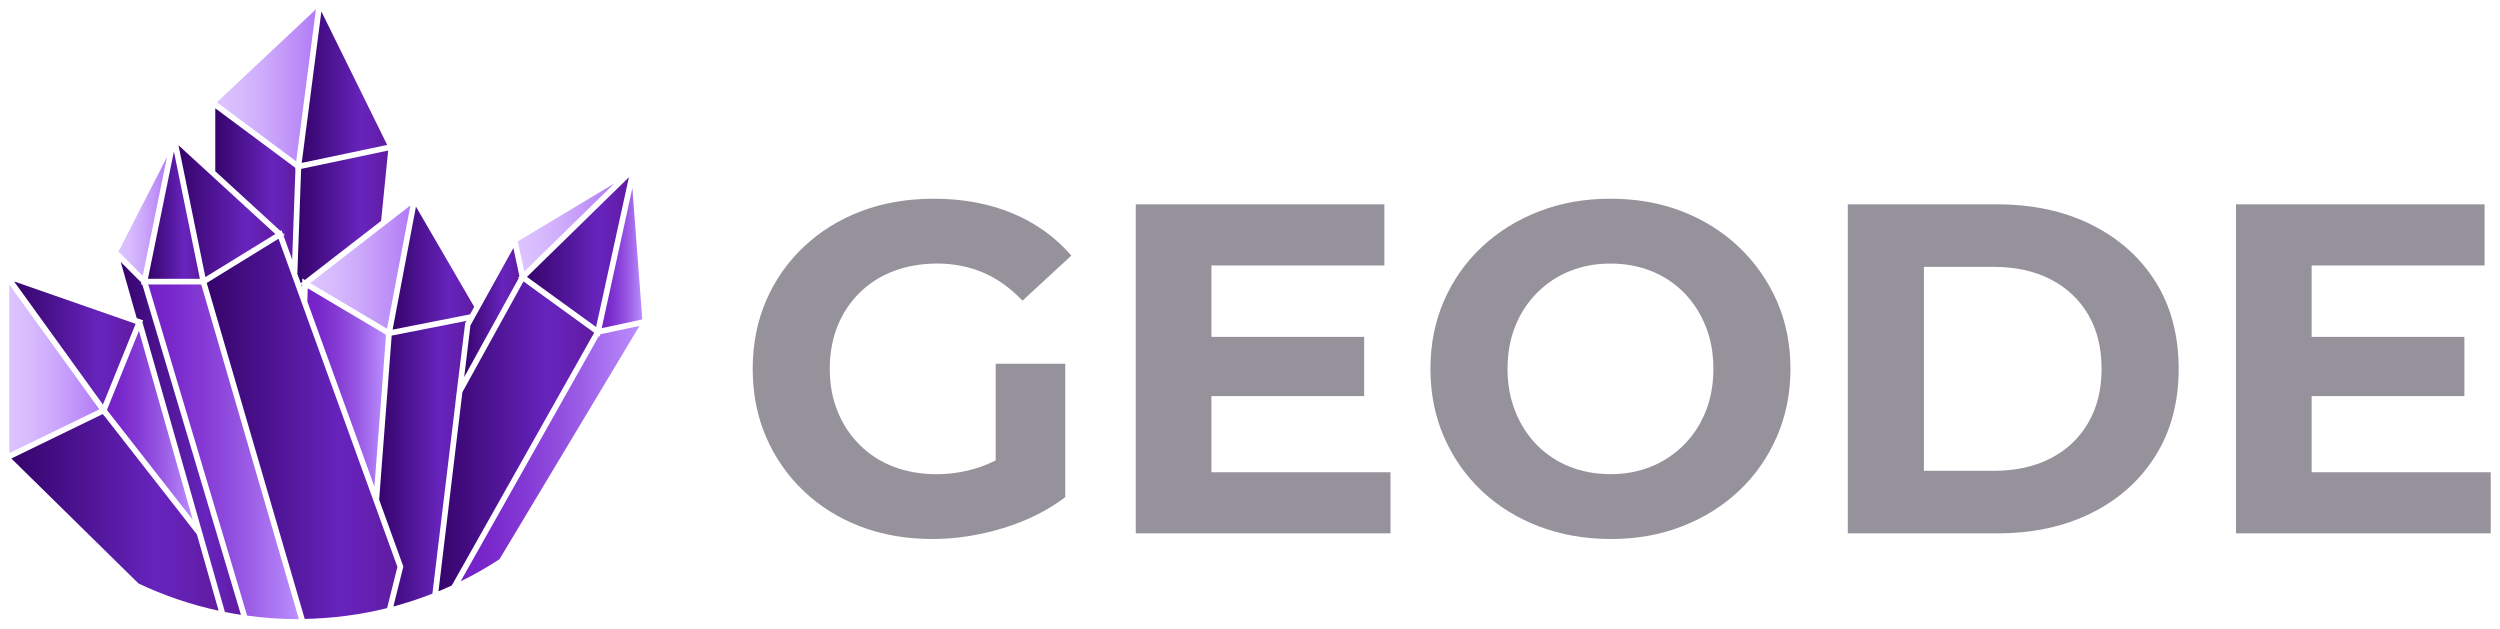
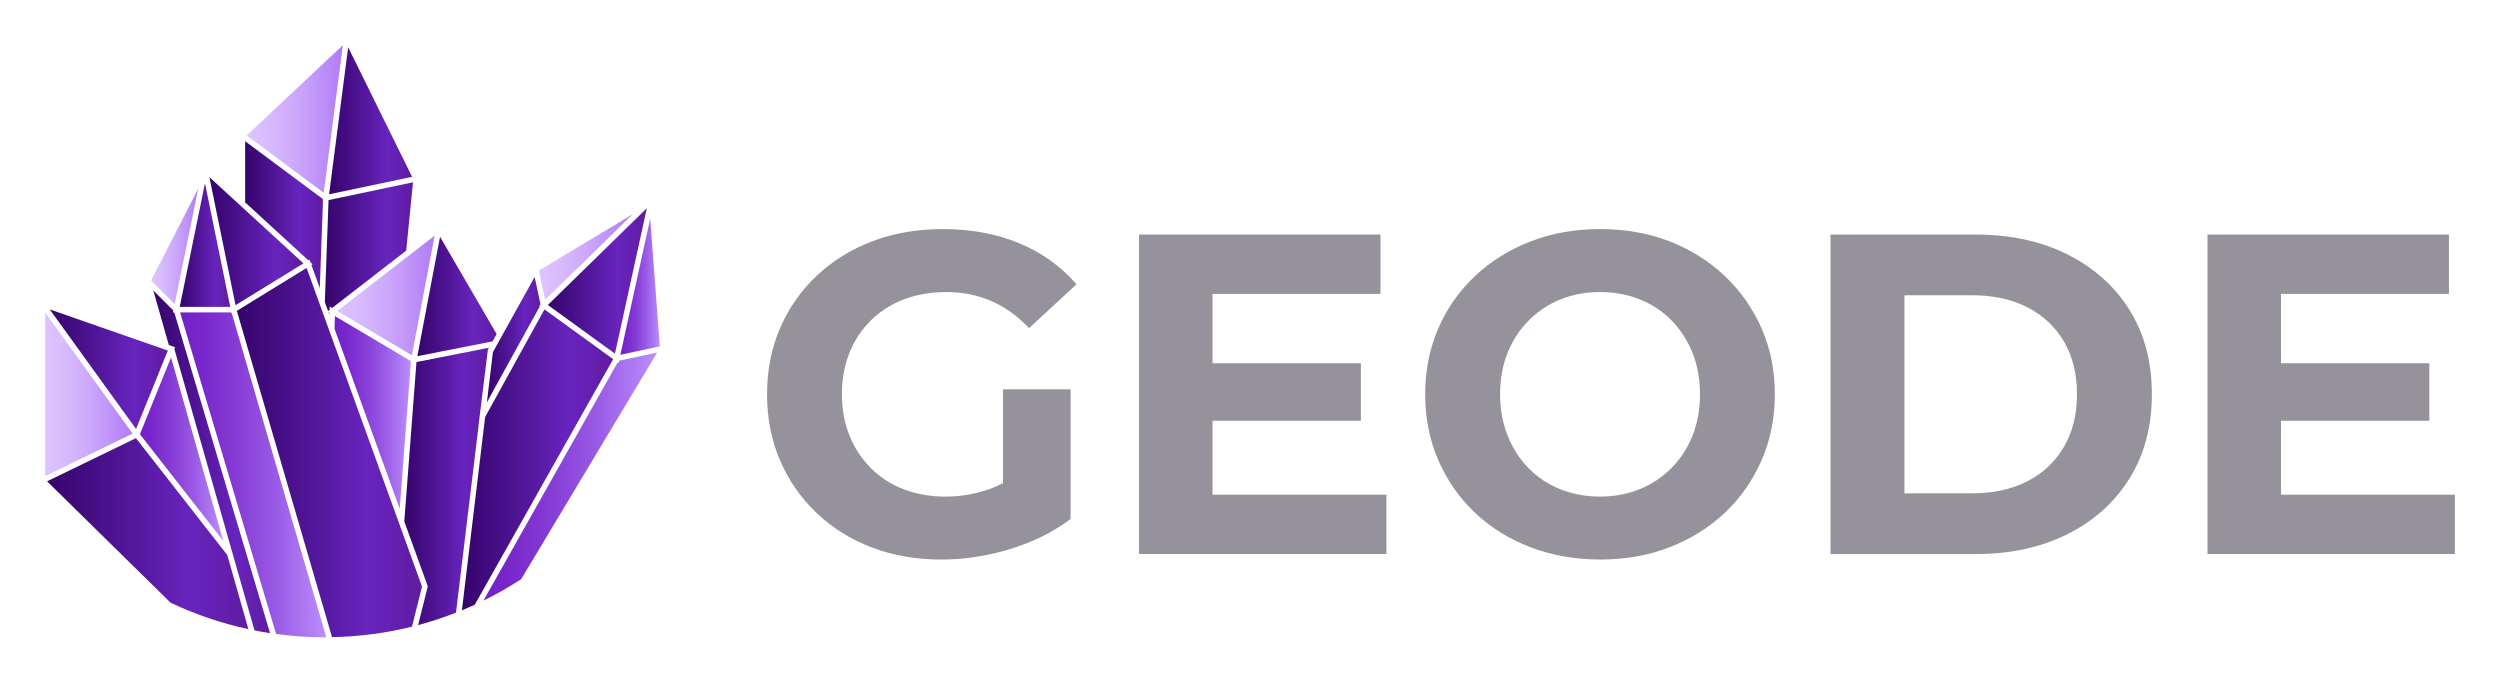
- <svg xmlns="http://www.w3.org/2000/svg" xmlns:xlink="http://www.w3.org/1999/xlink" id="Capa_1" viewBox="211.64 342.70 1076.30 270.54">
+ <svg xmlns="http://www.w3.org/2000/svg" xmlns:xlink="http://www.w3.org/1999/xlink" id="Layer_2" viewBox="-20 -20 1108.3 302.54">
  <defs>
    <style>.cls-1{fill:#96929b;}.cls-2{fill:url(#linear-gradient-8);}.cls-3{fill:url(#linear-gradient-7);}.cls-4{fill:url(#linear-gradient-5);}.cls-5{fill:url(#linear-gradient-6);}.cls-6{fill:url(#linear-gradient-9);}.cls-7{fill:url(#linear-gradient-4);}.cls-8{fill:url(#linear-gradient-3);}.cls-9{fill:url(#linear-gradient-2);}.cls-10{fill:url(#linear-gradient);}.cls-11{fill:url(#linear-gradient-10);}.cls-12{fill:url(#linear-gradient-11);}.cls-13{fill:url(#linear-gradient-12);}.cls-14{fill:url(#linear-gradient-13);}.cls-15{fill:url(#linear-gradient-19);}.cls-16{fill:url(#linear-gradient-14);}.cls-17{fill:url(#linear-gradient-21);}.cls-18{fill:url(#linear-gradient-20);}.cls-19{fill:url(#linear-gradient-22);}.cls-20{fill:url(#linear-gradient-23);}.cls-21{fill:url(#linear-gradient-25);}.cls-22{fill:url(#linear-gradient-15);}.cls-23{fill:url(#linear-gradient-16);}.cls-24{fill:url(#linear-gradient-17);}.cls-25{fill:url(#linear-gradient-18);}.cls-26{fill:url(#linear-gradient-24);}</style>
-     <linearGradient id="linear-gradient" x1="304.32" y1="421.86" x2="338.82" y2="421.86" gradientUnits="userSpaceOnUse">
+     <linearGradient id="linear-gradient" x1="88.68" y1="75.17" x2="123.17" y2="75.17" gradientUnits="userSpaceOnUse">
      <stop offset="0" stop-color="#35046b" />
      <stop offset=".47" stop-color="#5619a1" />
      <stop offset=".7" stop-color="#6724bd" />
      <stop offset=".81" stop-color="#6521b5" />
      <stop offset=".99" stop-color="#601ca1" />
      <stop offset="1" stop-color="#601ca0" />
    </linearGradient>
-     <linearGradient id="linear-gradient-2" x1="305" y1="379.43" x2="347.64" y2="379.43" gradientUnits="userSpaceOnUse">
+     <linearGradient id="linear-gradient-2" x1="89.36" y1="32.73" x2="132" y2="32.73" gradientUnits="userSpaceOnUse">
      <stop offset="0" stop-color="#ddc4ff" />
      <stop offset=".21" stop-color="#d8bcfe" />
      <stop offset=".51" stop-color="#cca8fb" />
      <stop offset=".87" stop-color="#b988f7" />
      <stop offset="1" stop-color="#b17bf6" />
    </linearGradient>
-     <linearGradient id="linear-gradient-3" x1="341.54" y1="380.24" x2="378.33" y2="380.24" xlink:href="#linear-gradient" />
-     <linearGradient id="linear-gradient-4" x1="339.65" y1="436.06" x2="378.75" y2="436.06" xlink:href="#linear-gradient" />
-     <linearGradient id="linear-gradient-5" x1="341.3" y1="465.68" x2="341.71" y2="465.68" xlink:href="#linear-gradient" />
-     <linearGradient id="linear-gradient-6" x1="343.94" y1="509.53" x2="377.78" y2="509.53" gradientUnits="userSpaceOnUse">
+     <linearGradient id="linear-gradient-3" x1="125.9" y1="33.54" x2="162.69" y2="33.54" xlink:href="#linear-gradient" />
+     <linearGradient id="linear-gradient-4" x1="124.01" y1="89.36" x2="163.1" y2="89.36" xlink:href="#linear-gradient" />
+     <linearGradient id="linear-gradient-5" x1="125.66" y1="118.99" x2="126.07" y2="118.99" xlink:href="#linear-gradient" />
+     <linearGradient id="linear-gradient-6" x1="128.3" y1="162.83" x2="162.13" y2="162.83" gradientUnits="userSpaceOnUse">
      <stop offset="0" stop-color="#7420c8" />
      <stop offset=".15" stop-color="#7827cb" />
      <stop offset=".38" stop-color="#853bd5" />
      <stop offset=".66" stop-color="#9a5be5" />
      <stop offset=".96" stop-color="#b788fb" />
      <stop offset="1" stop-color="#bc8fff" />
    </linearGradient>
-     <linearGradient id="linear-gradient-7" x1="345.14" y1="457.68" x2="388.32" y2="457.68" xlink:href="#linear-gradient-2" />
-     <linearGradient id="linear-gradient-8" x1="380.67" y1="458.13" x2="415.8" y2="458.13" xlink:href="#linear-gradient" />
-     <linearGradient id="linear-gradient-9" x1="374.88" y1="542.33" x2="412.44" y2="542.33" xlink:href="#linear-gradient" />
-     <linearGradient id="linear-gradient-10" x1="300.65" y1="527.32" x2="382.74" y2="527.32" xlink:href="#linear-gradient" />
-     <linearGradient id="linear-gradient-11" x1="275.47" y1="537.21" x2="340.3" y2="537.21" xlink:href="#linear-gradient-6" />
-     <linearGradient id="linear-gradient-12" x1="263.61" y1="531.44" x2="315.38" y2="531.44" xlink:href="#linear-gradient" />
-     <linearGradient id="linear-gradient-13" x1="288.48" y1="433.61" x2="330.18" y2="433.61" xlink:href="#linear-gradient" />
-     <linearGradient id="linear-gradient-14" x1="275.33" y1="435.32" x2="297.7" y2="435.32" xlink:href="#linear-gradient" />
-     <linearGradient id="linear-gradient-15" x1="262.63" y1="435.88" x2="283.52" y2="435.88" xlink:href="#linear-gradient-2" />
-     <linearGradient id="linear-gradient-16" x1="400.41" y1="530.56" x2="467.46" y2="530.56" xlink:href="#linear-gradient" />
-     <linearGradient id="linear-gradient-17" x1="411.49" y1="477.26" x2="435.26" y2="477.26" xlink:href="#linear-gradient" />
-     <linearGradient id="linear-gradient-18" x1="409.95" y1="537.99" x2="486.96" y2="537.99" xlink:href="#linear-gradient-6" />
-     <linearGradient id="linear-gradient-19" x1="470.68" y1="453.83" x2="488.16" y2="453.83" xlink:href="#linear-gradient-6" />
-     <linearGradient id="linear-gradient-20" x1="438.5" y1="451.23" x2="482.41" y2="451.23" xlink:href="#linear-gradient" />
-     <linearGradient id="linear-gradient-21" x1="434.56" y1="440.64" x2="476.14" y2="440.64" xlink:href="#linear-gradient-2" />
-     <linearGradient id="linear-gradient-22" x1="257.67" y1="525.82" x2="294.63" y2="525.82" xlink:href="#linear-gradient-6" />
-     <linearGradient id="linear-gradient-23" x1="216.52" y1="563.28" x2="305.76" y2="563.28" xlink:href="#linear-gradient" />
-     <linearGradient id="linear-gradient-24" x1="215.64" y1="501.49" x2="254.41" y2="501.49" xlink:href="#linear-gradient-2" />
-     <linearGradient id="linear-gradient-25" x1="217.69" y1="490.37" x2="270.04" y2="490.37" xlink:href="#linear-gradient" />
+     <linearGradient id="linear-gradient-7" x1="129.5" y1="110.98" x2="172.68" y2="110.98" xlink:href="#linear-gradient-2" />
+     <linearGradient id="linear-gradient-8" x1="165.02" y1="111.43" x2="200.16" y2="111.43" xlink:href="#linear-gradient" />
+     <linearGradient id="linear-gradient-9" x1="159.23" y1="195.63" x2="196.8" y2="195.63" xlink:href="#linear-gradient" />
+     <linearGradient id="linear-gradient-10" x1="85.01" y1="180.62" x2="167.09" y2="180.62" xlink:href="#linear-gradient" />
+     <linearGradient id="linear-gradient-11" x1="59.83" y1="190.51" x2="124.65" y2="190.51" xlink:href="#linear-gradient-6" />
+     <linearGradient id="linear-gradient-12" x1="47.96" y1="184.74" x2="99.73" y2="184.74" xlink:href="#linear-gradient" />
+     <linearGradient id="linear-gradient-13" x1="72.83" y1="86.91" x2="114.53" y2="86.91" xlink:href="#linear-gradient" />
+     <linearGradient id="linear-gradient-14" x1="59.68" y1="88.62" x2="82.06" y2="88.62" xlink:href="#linear-gradient" />
+     <linearGradient id="linear-gradient-15" x1="46.99" y1="89.18" x2="67.88" y2="89.18" xlink:href="#linear-gradient-2" />
+     <linearGradient id="linear-gradient-16" x1="184.77" y1="183.86" x2="251.82" y2="183.86" xlink:href="#linear-gradient" />
+     <linearGradient id="linear-gradient-17" x1="195.85" y1="130.56" x2="219.62" y2="130.56" xlink:href="#linear-gradient" />
+     <linearGradient id="linear-gradient-18" x1="194.31" y1="191.29" x2="271.31" y2="191.29" xlink:href="#linear-gradient-6" />
+     <linearGradient id="linear-gradient-19" x1="255.03" y1="107.13" x2="272.52" y2="107.13" xlink:href="#linear-gradient-6" />
+     <linearGradient id="linear-gradient-20" x1="222.86" y1="104.53" x2="266.76" y2="104.53" xlink:href="#linear-gradient" />
+     <linearGradient id="linear-gradient-21" x1="218.91" y1="93.94" x2="260.5" y2="93.94" xlink:href="#linear-gradient-2" />
+     <linearGradient id="linear-gradient-22" x1="42.03" y1="179.13" x2="78.98" y2="179.13" xlink:href="#linear-gradient-6" />
+     <linearGradient id="linear-gradient-23" x1=".87" y1="216.58" x2="90.11" y2="216.58" xlink:href="#linear-gradient" />
+     <linearGradient id="linear-gradient-24" x1="0" y1="154.79" x2="38.77" y2="154.79" xlink:href="#linear-gradient-2" />
+     <linearGradient id="linear-gradient-25" x1="2.05" y1="143.67" x2="54.4" y2="143.67" xlink:href="#linear-gradient" />
  </defs>
-   <path class="cls-1" d="M581.73,468.71c4.11-4.05,9-7.15,14.67-9.31,5.67-2.16,11.94-3.24,18.82-3.24s13.76,1.32,19.83,3.95,11.67,6.65,16.79,12.04l21.04-19.42c-6.88-7.96-15.35-14.03-25.39-18.21-10.05-4.18-21.35-6.27-33.89-6.27-11.33,0-21.72,1.79-31.16,5.36-9.44,3.58-17.67,8.67-24.69,15.28-7.02,6.61-12.45,14.37-16.29,23.27-3.84,8.9-5.77,18.68-5.77,29.34s1.92,20.44,5.77,29.34c3.84,8.9,9.24,16.66,16.19,23.27,6.95,6.61,15.11,11.7,24.48,15.28,9.37,3.57,19.66,5.36,30.86,5.36,10.12,0,20.27-1.55,30.45-4.65,10.18-3.1,19.12-7.55,26.81-13.35v-57.46h-29.95v41.58c-2.17,1.13-4.36,2.08-6.58,2.84-6.14,2.09-12.45,3.14-18.92,3.14s-12.92-1.08-18.51-3.24c-5.6-2.16-10.46-5.29-14.57-9.41-4.12-4.11-7.29-8.94-9.51-14.47-2.23-5.53-3.34-11.6-3.34-18.21s1.11-12.88,3.34-18.41c2.22-5.53,5.39-10.32,9.51-14.37Z" />
-   <polygon class="cls-1" points="733.18 513.23 798.94 513.23 798.94 487.73 733.18 487.73 733.18 456.98 807.64 456.98 807.64 430.67 700.61 430.67 700.61 572.31 810.27 572.31 810.27 546.01 733.18 546.01 733.18 513.23" />
-   <path class="cls-1" d="M960.31,449.09c-6.95-6.61-15.11-11.74-24.48-15.38-9.38-3.64-19.66-5.46-30.86-5.46s-21.32,1.82-30.75,5.46c-9.44,3.64-17.67,8.77-24.69,15.38-7.02,6.61-12.44,14.37-16.29,23.27-3.85,8.9-5.77,18.62-5.77,29.14s1.92,20.23,5.77,29.14c3.85,8.9,9.24,16.66,16.19,23.27,6.95,6.61,15.18,11.74,24.69,15.38,9.51,3.64,19.86,5.46,31.06,5.46s21.28-1.82,30.65-5.46c9.37-3.64,17.53-8.73,24.48-15.28,6.94-6.54,12.37-14.3,16.29-23.27,3.91-8.97,5.87-18.72,5.87-29.24s-1.96-20.4-5.87-29.24c-3.91-8.83-9.34-16.56-16.29-23.17ZM945.94,519.91c-2.23,5.53-5.36,10.32-9.41,14.37-4.05,4.05-8.74,7.15-14.06,9.31-5.33,2.16-11.16,3.24-17.5,3.24s-12.21-1.08-17.6-3.24c-5.39-2.16-10.08-5.26-14.06-9.31-3.98-4.05-7.08-8.87-9.31-14.47-2.23-5.6-3.34-11.7-3.34-18.31s1.11-12.88,3.34-18.41c2.23-5.53,5.36-10.32,9.41-14.37s8.73-7.15,14.06-9.31c5.33-2.16,11.16-3.24,17.5-3.24s12.21,1.08,17.6,3.24c5.39,2.16,10.08,5.26,14.06,9.31,3.98,4.05,7.08,8.84,9.31,14.37,2.23,5.53,3.34,11.67,3.34,18.41s-1.11,12.88-3.34,18.41Z" />
-   <path class="cls-1" d="M1112.16,439.48c-11.74-5.87-25.29-8.8-40.67-8.8h-64.34v141.64h64.34c15.38,0,28.94-2.93,40.67-8.8,11.74-5.87,20.91-14.09,27.52-24.69,6.61-10.59,9.92-23.03,9.92-37.33s-3.31-26.91-9.92-37.43c-6.61-10.52-15.78-18.72-27.52-24.58ZM1110.64,524.76c-3.85,6.61-9.24,11.7-16.19,15.28-6.95,3.58-15.14,5.36-24.58,5.36h-29.95v-87.81h29.95c9.44,0,17.63,1.79,24.58,5.36,6.95,3.57,12.34,8.63,16.19,15.17,3.84,6.55,5.77,14.34,5.77,23.37s-1.92,16.66-5.77,23.27Z" />
-   <polygon class="cls-1" points="1206.85 546.01 1206.85 513.23 1272.61 513.23 1272.61 487.73 1206.85 487.73 1206.85 456.98 1281.31 456.98 1281.31 430.67 1174.28 430.67 1174.28 572.31 1283.94 572.31 1283.94 546.01 1206.85 546.01" />
-   <polygon class="cls-10" points="332.35 442.11 332.85 441.81 333.26 442.94 334.23 443.84 333.7 444.17 337.42 454.42 338.82 415.91 338.74 415.92 338.79 414.95 304.32 389.31 304.32 416.42 332.35 442.11" />
-   <polygon class="cls-9" points="347.64 346.7 305 386.75 339.15 412.16 347.64 346.7" />
-   <polygon class="cls-8" points="378.33 405.09 350 347.64 341.54 412.83 378.33 405.09" />
-   <polygon class="cls-7" points="339.65 460.59 341.1 464.6 341.76 464.1 341.8 462.6 342.87 463.23 375.72 437.79 378.75 407.51 341.29 415.4 339.65 460.59" />
-   <polygon class="cls-4" points="341.71 465.4 341.3 465.16 341.69 466.21 341.71 465.4" />
-   <polygon class="cls-5" points="344.12 466.83 343.94 472.45 372.84 552.23 377.78 487.68 377.68 487.7 377.76 486.77 344.12 466.83" />
-   <polygon class="cls-3" points="378.24 484.21 388.32 431.15 345.14 464.58 378.24 484.21" />
-   <polygon class="cls-2" points="414 478.03 415.8 474.8 390.72 431.66 380.67 484.6 414 478.03" />
-   <path class="cls-6" d="M407.6,517.16l.31-2.91,3.99-32.43.54-.97-32.17,6.33-5.4,70.67,10.42,28.77-4.3,17.19c5.74-1.53,11.35-3.39,16.81-5.53l9.79-81.13h0Z" />
-   <path class="cls-11" d="M331.56,445.48l-30.92,19.03,42.19,144.65c12.2-.24,24.07-1.82,35.46-4.65l4.44-17.75-51.17-141.28Z" />
-   <path class="cls-12" d="M298.42,465.89l-.21-.71h-22.74l42.57,142.56c7.08.96,14.29,1.5,21.63,1.5.21,0,.42-.01.63-.02l-41.82-143.37-.06.04Z" />
-   <path class="cls-13" d="M272.32,465.18l.17-.83-8.88-8.88,6.89,24.19,2.79.97-.33.81,35.51,124.73c2.29.45,4.58.88,6.9,1.23l-42.47-142.22h-.59Z" />
-   <polygon class="cls-14" points="330.18 443.45 288.48 405.23 300.06 461.99 330.18 443.45" />
-   <polygon class="cls-16" points="297.7 462.73 286.51 407.91 275.33 462.73 297.7 462.73" />
-   <polygon class="cls-22" points="283.52 410.3 262.63 451.03 273.08 461.47 283.52 410.3" />
-   <path class="cls-23" d="M467.46,485.93l-30.45-22.07-26.3,47.69-10.3,85.72c1.93-.79,3.83-1.63,5.72-2.5l7.22-12.81,54.11-96.03Z" />
-   <polygon class="cls-24" points="411.49 505.04 435 462.41 434.7 462.18 435.26 461.64 432.66 449.48 414.17 482.8 411.49 505.04" />
-   <path class="cls-25" d="M469.86,487.67l-.4-.29-59.51,105.6c5.78-2.83,11.36-6.02,16.72-9.51l60.29-100.47-16.86,3.61-.23,1.06Z" />
-   <polygon class="cls-15" points="488.16 480.23 483.89 423.68 470.68 483.98 488.16 480.23" />
-   <polygon class="cls-18" points="468.27 483.48 482.41 418.98 438.5 461.91 468.27 483.48" />
-   <polygon class="cls-17" points="476.14 421.67 434.56 446.62 437.34 459.61 476.14 421.67" />
-   <polygon class="cls-19" points="271.46 485.15 270.96 486.39 257.67 519.2 294.63 566.5 271.46 485.15" />
-   <path class="cls-20" d="M293.4,568.92l-36.8-47.1-.02.04-.7-.9-39.36,19.13,54.76,53.82c10.87,5.15,22.42,9.1,34.48,11.71l-9.35-32.83-3.01-3.86Z" />
-   <polygon class="cls-26" points="215.64 465.22 215.64 537.77 254.41 518.93 215.64 465.22" />
-   <polygon class="cls-21" points="270.04 482.11 268.78 481.67 217.69 463.86 255.96 516.88 270.04 482.11" />
+   <g id="Capa_1">
+     <path class="cls-1" d="M366.09,122.02c4.11-4.05,9-7.15,14.67-9.31,5.67-2.16,11.94-3.24,18.82-3.24s13.76,1.32,19.83,3.95c6.07,2.63,11.67,6.65,16.79,12.04l21.04-19.42c-6.88-7.96-15.35-14.03-25.39-18.21-10.05-4.18-21.35-6.27-33.89-6.27-11.33,0-21.72,1.79-31.16,5.36-9.44,3.58-17.67,8.67-24.69,15.28-7.02,6.61-12.45,14.37-16.29,23.27-3.84,8.9-5.77,18.68-5.77,29.34s1.92,20.44,5.77,29.34c3.84,8.9,9.24,16.66,16.19,23.27,6.95,6.61,15.11,11.7,24.48,15.28,9.37,3.57,19.66,5.36,30.86,5.36,10.12,0,20.27-1.55,30.45-4.65,10.18-3.1,19.12-7.55,26.81-13.35v-57.46h-29.95v41.58c-2.17,1.13-4.36,2.08-6.58,2.84-6.14,2.09-12.45,3.14-18.92,3.14s-12.92-1.08-18.51-3.24c-5.6-2.16-10.46-5.29-14.57-9.41-4.12-4.11-7.29-8.94-9.51-14.47-2.23-5.53-3.34-11.6-3.34-18.21s1.11-12.88,3.34-18.41c2.22-5.53,5.39-10.32,9.51-14.37Z" />
+     <polygon class="cls-1" points="517.54 166.53 583.3 166.53 583.3 141.03 517.54 141.03 517.54 110.28 592 110.28 592 83.98 484.96 83.98 484.96 225.61 594.63 225.61 594.63 199.31 517.54 199.31 517.54 166.53" />
+     <path class="cls-1" d="M744.66,102.39c-6.95-6.61-15.11-11.74-24.48-15.38-9.38-3.64-19.66-5.46-30.86-5.46s-21.32,1.82-30.75,5.46c-9.44,3.64-17.67,8.77-24.69,15.38-7.02,6.61-12.44,14.37-16.29,23.27-3.85,8.9-5.77,18.62-5.77,29.14s1.92,20.23,5.77,29.14c3.85,8.9,9.24,16.66,16.19,23.27,6.95,6.61,15.18,11.74,24.69,15.38,9.51,3.64,19.86,5.46,31.06,5.46s21.28-1.82,30.65-5.46c9.37-3.64,17.53-8.73,24.48-15.28,6.94-6.54,12.37-14.3,16.29-23.27,3.91-8.97,5.87-18.72,5.87-29.24s-1.96-20.4-5.87-29.24-9.34-16.56-16.29-23.17ZM730.3,173.21c-2.23,5.53-5.36,10.32-9.41,14.37-4.05,4.05-8.74,7.15-14.06,9.31-5.33,2.16-11.16,3.24-17.5,3.24s-12.21-1.08-17.6-3.24c-5.39-2.16-10.08-5.26-14.06-9.31-3.98-4.05-7.08-8.87-9.31-14.47-2.23-5.6-3.34-11.7-3.34-18.31s1.11-12.88,3.34-18.41c2.23-5.53,5.36-10.32,9.41-14.37,4.05-4.05,8.73-7.15,14.06-9.31,5.33-2.16,11.16-3.24,17.5-3.24s12.21,1.08,17.6,3.24c5.39,2.16,10.08,5.26,14.06,9.31,3.98,4.05,7.08,8.84,9.31,14.37,2.23,5.53,3.34,11.67,3.34,18.41s-1.11,12.88-3.34,18.41Z" />
+     <path class="cls-1" d="M896.52,92.78c-11.74-5.87-25.29-8.8-40.67-8.8h-64.34v141.64h64.34c15.38,0,28.94-2.93,40.67-8.8,11.74-5.87,20.91-14.09,27.52-24.69,6.61-10.59,9.92-23.03,9.92-37.33s-3.31-26.91-9.92-37.43c-6.61-10.52-15.78-18.72-27.52-24.58ZM895,178.06c-3.85,6.61-9.24,11.7-16.19,15.28-6.95,3.58-15.14,5.36-24.58,5.36h-29.95v-87.81h29.95c9.44,0,17.63,1.79,24.58,5.36,6.95,3.57,12.34,8.63,16.19,15.17,3.84,6.55,5.77,14.34,5.77,23.37s-1.92,16.66-5.77,23.27Z" />
+     <polygon class="cls-1" points="991.21 199.31 991.21 166.53 1056.97 166.53 1056.97 141.03 991.21 141.03 991.21 110.28 1065.67 110.28 1065.67 83.98 958.63 83.98 958.63 225.61 1068.3 225.61 1068.3 199.31 991.21 199.31" />
+     <polygon class="cls-10" points="116.71 95.41 117.21 95.11 117.61 96.25 118.59 97.14 118.06 97.47 121.77 107.73 123.17 69.21 123.1 69.23 123.15 68.25 88.68 42.61 88.68 69.72 116.71 95.41" />
+     <polygon class="cls-9" points="132 0 89.36 40.05 123.51 65.46 132 0" />
+     <polygon class="cls-8" points="162.69 58.39 134.35 .94 125.9 66.13 162.69 58.39" />
+     <polygon class="cls-7" points="124.01 113.9 125.46 117.9 126.11 117.4 126.16 115.9 127.23 116.53 160.08 91.1 163.1 60.81 125.65 68.7 124.01 113.9" />
+     <polygon class="cls-4" points="126.07 118.7 125.66 118.46 126.04 119.51 126.07 118.7" />
+     <polygon class="cls-5" points="128.48 120.13 128.3 125.75 157.2 205.53 162.13 140.98 162.04 141 162.11 140.07 128.48 120.13" />
+     <polygon class="cls-3" points="162.6 137.51 172.68 84.45 129.5 117.88 162.6 137.51" />
+     <polygon class="cls-2" points="198.36 131.33 200.16 128.1 175.08 84.96 165.02 137.9 198.36 131.33" />
+     <path class="cls-6" d="M191.96,170.47l.31-2.91,3.99-32.43.54-.97-32.17,6.33-5.4,70.67,10.42,28.77-4.3,17.19c5.74-1.53,11.35-3.39,16.81-5.53l9.79-81.13h0Z" />
+     <path class="cls-11" d="M115.92,98.78l-30.92,19.03,42.19,144.65c12.2-.24,24.07-1.82,35.46-4.65l4.44-17.75-51.17-141.28Z" />
+     <path class="cls-12" d="M82.78,119.19l-.21-.71h-22.74l42.57,142.56c7.08.96,14.29,1.5,21.63,1.5.21,0,.42-.01.63-.02l-41.82-143.37-.06.04Z" />
+     <path class="cls-13" d="M56.67,118.48l.17-.83-8.88-8.88,6.89,24.19,2.79.97-.33.81,35.51,124.73c2.29.45,4.58.88,6.9,1.23L57.26,118.48h-.59Z" />
+     <polygon class="cls-14" points="114.53 96.76 72.83 58.53 84.42 115.29 114.53 96.76" />
+     <polygon class="cls-16" points="82.06 116.03 70.87 61.21 59.68 116.03 82.06 116.03" />
+     <polygon class="cls-22" points="67.88 63.6 46.99 104.33 57.43 114.77 67.88 63.6" />
+     <path class="cls-23" d="M251.82,139.23l-30.45-22.07-26.3,47.69-10.3,85.72c1.93-.79,3.83-1.63,5.72-2.5l7.22-12.81,54.11-96.03Z" />
+     <polygon class="cls-24" points="195.85 158.34 219.36 115.71 219.06 115.49 219.62 114.94 217.01 102.78 198.52 136.1 195.85 158.34" />
+     <path class="cls-25" d="M254.22,140.97l-.4-.29-59.51,105.6c5.78-2.83,11.36-6.02,16.72-9.51l60.29-100.47-16.86,3.61-.23,1.06Z" />
+     <polygon class="cls-15" points="272.52 133.53 268.25 76.98 255.03 137.28 272.52 133.53" />
+     <polygon class="cls-18" points="252.63 136.78 266.76 72.28 222.86 115.21 252.63 136.78" />
+     <polygon class="cls-17" points="260.5 74.97 218.91 99.92 221.69 112.91 260.5 74.97" />
+     <polygon class="cls-19" points="55.82 138.45 55.32 139.69 42.03 172.5 78.98 219.8 55.82 138.45" />
+     <path class="cls-20" d="M77.75,222.22l-36.8-47.1-.02.04-.7-.9L.87,193.38l54.76,53.82c10.87,5.15,22.42,9.1,34.48,11.71l-9.35-32.83-3.01-3.86Z" />
+     <polygon class="cls-26" points="0 118.52 0 191.07 38.77 172.23 0 118.52" />
+     <polygon class="cls-21" points="54.4 135.41 53.13 134.97 2.05 117.16 40.32 170.18 54.4 135.41" />
+   </g>
</svg>
